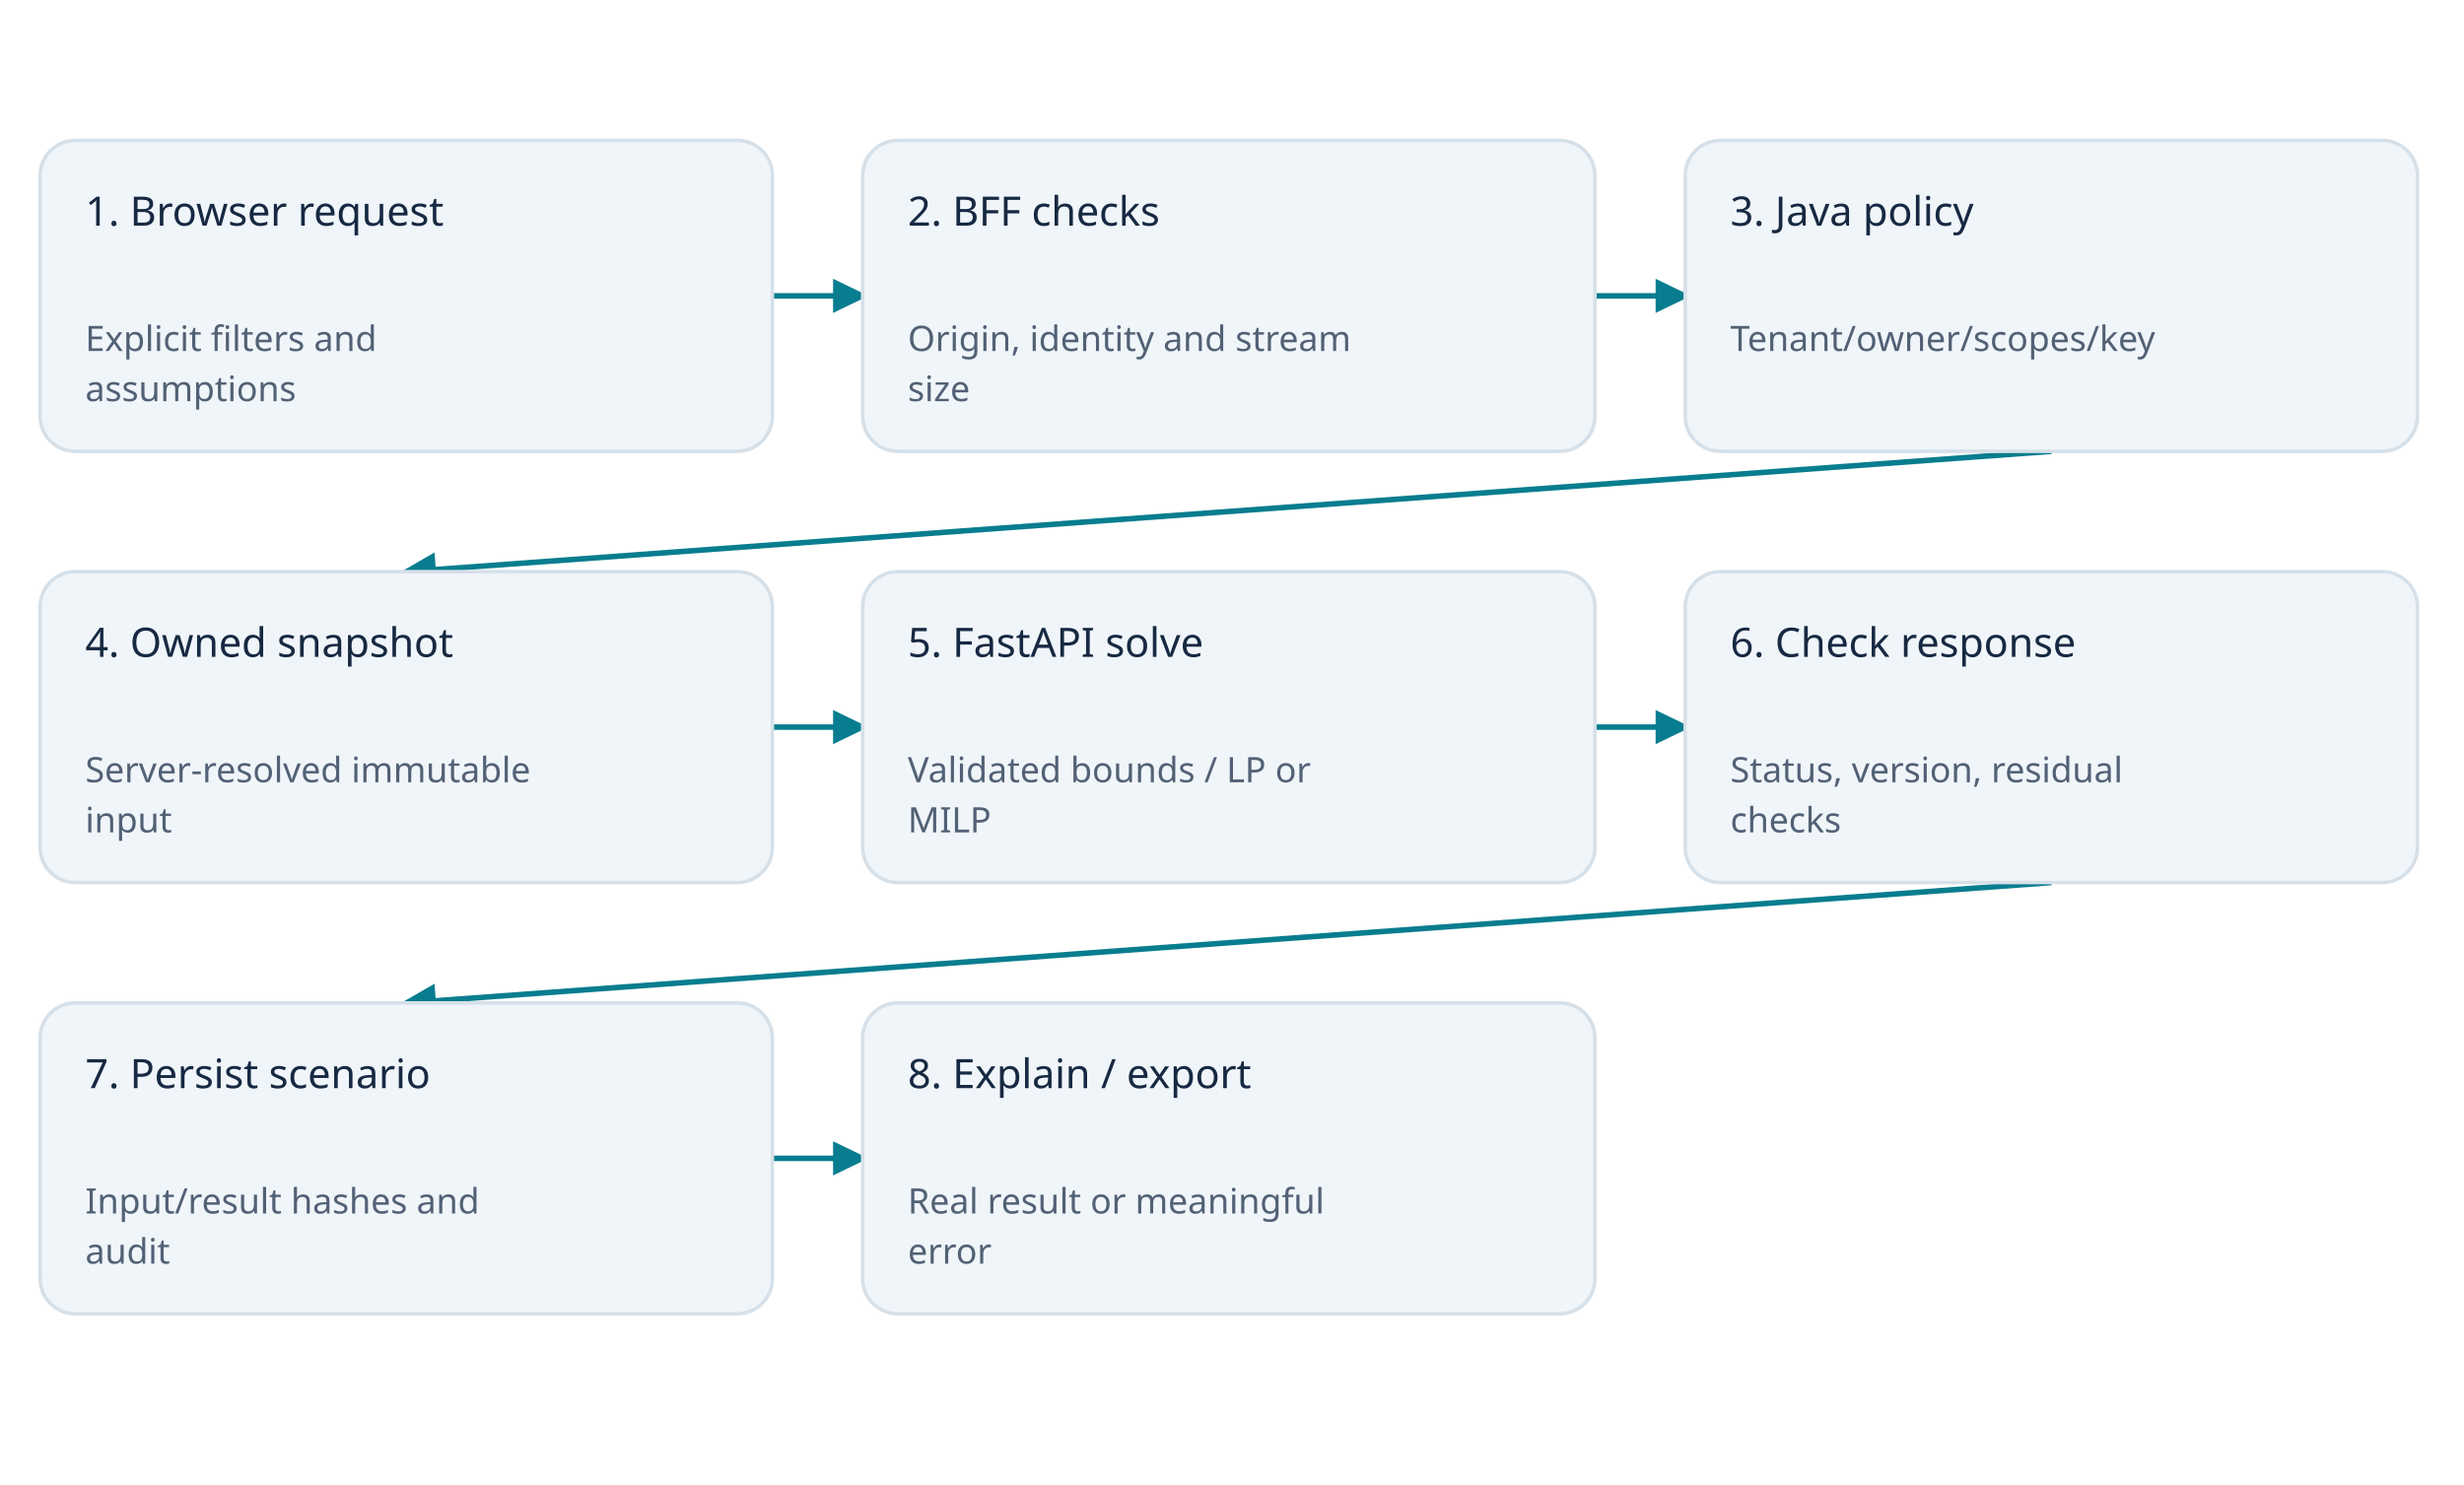
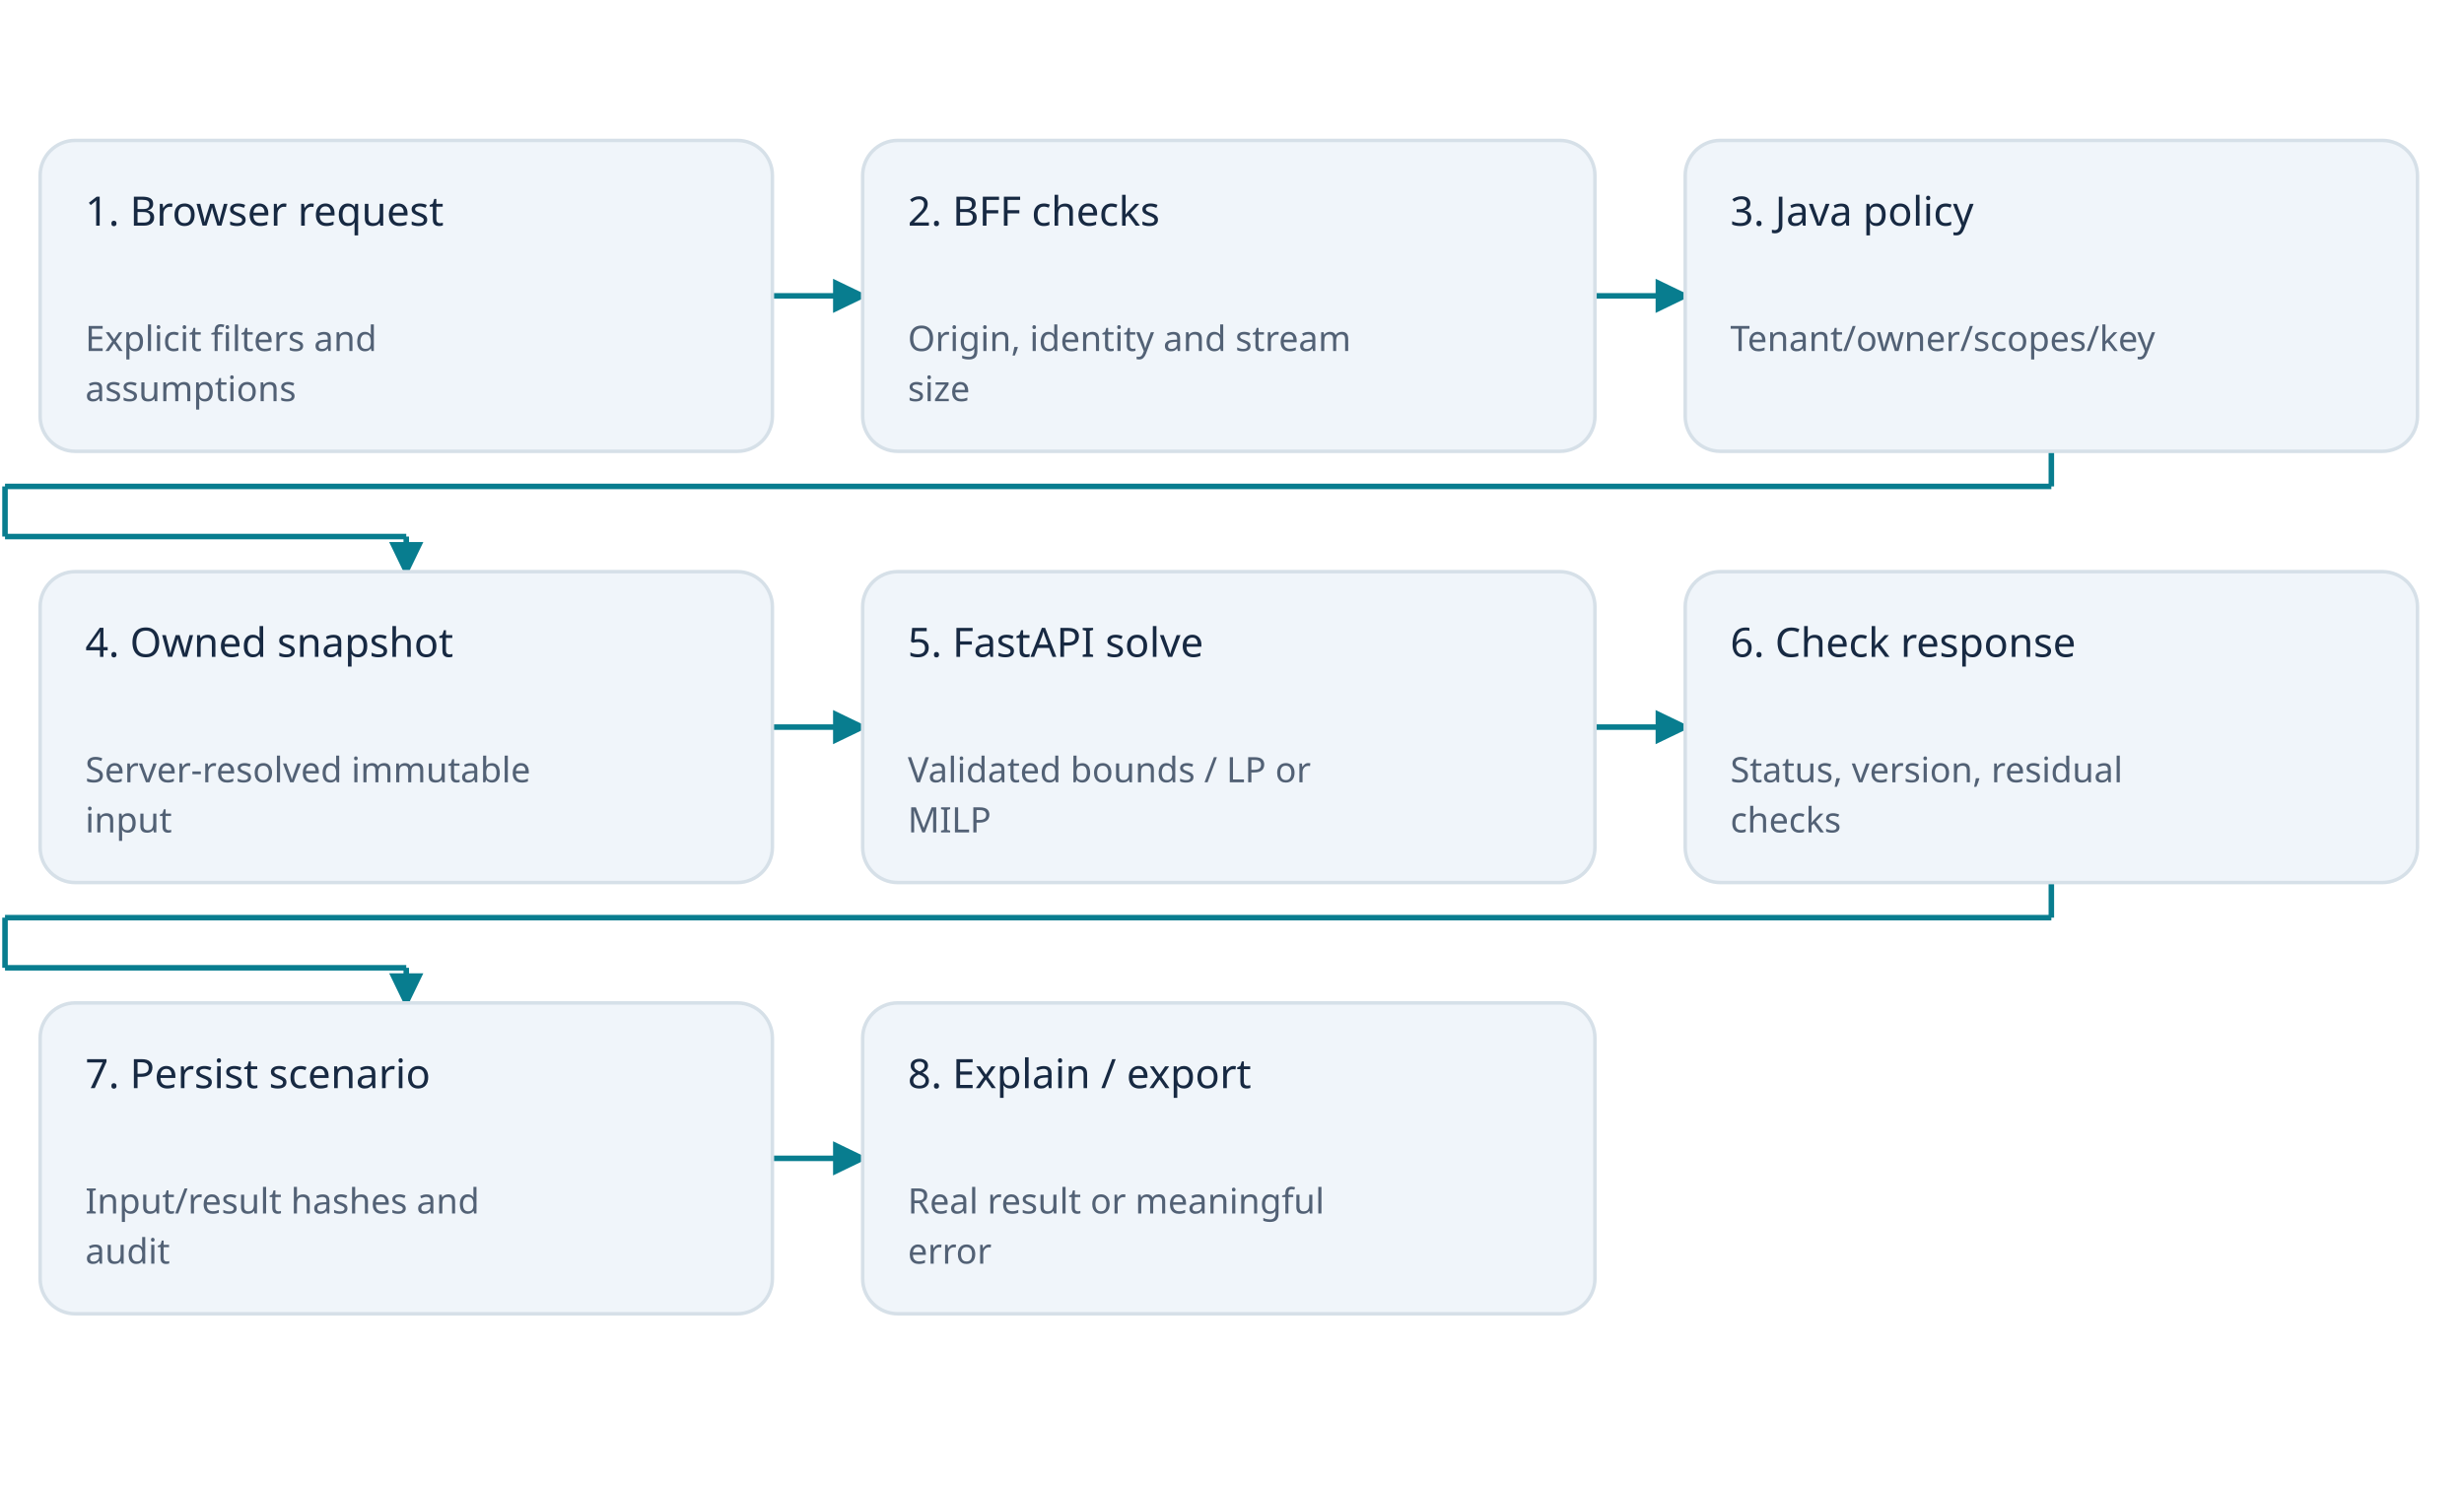
<svg xmlns="http://www.w3.org/2000/svg" width="491.276" height="296" preserveAspectRatio="xMinYMin meet" viewBox="0 0 491 296" version="1.0" fill-rule="evenodd">
  <clipPath id="clip">
    <rect x="0" y="0" width="491.276" height="296" />
  </clipPath>
  <g id="group" transform="scale(1,-1) translate(0,-296)" style="clip-path: url(#clip)">
    <g transform="">
      <path d="M 154,237 L 172,237 Z" style="stroke: rgb(3%,49%,56%); stroke-linecap: butt; stroke-width: 1.1;" />
      <polygon points="172 237, 166.597 239.61, 166.597 234.39" style="stroke: rgb(3%,49%,56%); stroke-linecap: butt; stroke-width: 1; fill: rgb(3%,49%,56%); fill-rule: evenodd;" />
      <path d="M 318,237 L 336,237 Z" style="stroke: rgb(3%,49%,56%); stroke-linecap: butt; stroke-width: 1.1;" />
      <polygon points="336 237, 330.597 239.61, 330.597 234.39" style="stroke: rgb(3%,49%,56%); stroke-linecap: butt; stroke-width: 1; fill: rgb(3%,49%,56%); fill-rule: evenodd;" />
-       <path d="M 409,206 L 81,182 Z" style="stroke: rgb(3%,49%,56%); stroke-linecap: butt; stroke-width: 1.1;" />
-       <polygon points="81 182, 86.579 179.791, 86.198 184.997" style="stroke: rgb(3%,49%,56%); stroke-linecap: butt; stroke-width: 1; fill: rgb(3%,49%,56%); fill-rule: evenodd;" />
+       <path d="M 409,206 L 409,199 Z" style="stroke: rgb(3%,49%,56%); stroke-linecap: butt; stroke-width: 1.1;" />
+       <path d="M 409,199 L 1,199 Z" style="stroke: rgb(3%,49%,56%); stroke-linecap: butt; stroke-width: 1.1;" />
+       <path d="M 1,199 L 1,189 Z" style="stroke: rgb(3%,49%,56%); stroke-linecap: butt; stroke-width: 1.1;" />
+       <path d="M 1,189 L 81,189 Z" style="stroke: rgb(3%,49%,56%); stroke-linecap: butt; stroke-width: 1.1;" />
+       <path d="M 81,189 L 81,182 Z" style="stroke: rgb(3%,49%,56%); stroke-linecap: butt; stroke-width: 1.1;" />
+       <polygon points="81 182, 83.61 187.403, 78.39 187.403" style="stroke: rgb(3%,49%,56%); stroke-linecap: butt; stroke-width: 1; fill: rgb(3%,49%,56%); fill-rule: evenodd;" />
      <path d="M 154,151 L 172,151 Z" style="stroke: rgb(3%,49%,56%); stroke-linecap: butt; stroke-width: 1.1;" />
      <polygon points="172 151, 166.597 153.61, 166.597 148.39" style="stroke: rgb(3%,49%,56%); stroke-linecap: butt; stroke-width: 1; fill: rgb(3%,49%,56%); fill-rule: evenodd;" />
      <path d="M 318,151 L 336,151 Z" style="stroke: rgb(3%,49%,56%); stroke-linecap: butt; stroke-width: 1.1;" />
      <polygon points="336 151, 330.597 153.61, 330.597 148.39" style="stroke: rgb(3%,49%,56%); stroke-linecap: butt; stroke-width: 1; fill: rgb(3%,49%,56%); fill-rule: evenodd;" />
-       <path d="M 409,120 L 81,96 Z" style="stroke: rgb(3%,49%,56%); stroke-linecap: butt; stroke-width: 1.1;" />
-       <polygon points="81 96, 86.579 93.791, 86.198 98.997" style="stroke: rgb(3%,49%,56%); stroke-linecap: butt; stroke-width: 1; fill: rgb(3%,49%,56%); fill-rule: evenodd;" />
+       <path d="M 409,120 L 409,113 Z" style="stroke: rgb(3%,49%,56%); stroke-linecap: butt; stroke-width: 1.1;" />
+       <path d="M 409,113 L 1,113 Z" style="stroke: rgb(3%,49%,56%); stroke-linecap: butt; stroke-width: 1.1;" />
+       <path d="M 1,113 L 1,103 Z" style="stroke: rgb(3%,49%,56%); stroke-linecap: butt; stroke-width: 1.1;" />
+       <path d="M 1,103 L 81,103 Z" style="stroke: rgb(3%,49%,56%); stroke-linecap: butt; stroke-width: 1.1;" />
+       <path d="M 81,103 L 81,96 Z" style="stroke: rgb(3%,49%,56%); stroke-linecap: butt; stroke-width: 1.1;" />
+       <polygon points="81 96, 83.61 101.403, 78.39 101.403" style="stroke: rgb(3%,49%,56%); stroke-linecap: butt; stroke-width: 1; fill: rgb(3%,49%,56%); fill-rule: evenodd;" />
      <path d="M 154,65 L 172,65 Z" style="stroke: rgb(3%,49%,56%); stroke-linecap: butt; stroke-width: 1.1;" />
      <polygon points="172 65, 166.597 67.61, 166.597 62.39" style="stroke: rgb(3%,49%,56%); stroke-linecap: butt; stroke-width: 1; fill: rgb(3%,49%,56%); fill-rule: evenodd;" />
      <rect x="8" y="206" width="146" height="62" rx="7" ry="7" style="stroke: rgb(84%,88%,91%); stroke-linecap: butt; stroke-width: 0.7; fill: rgb(94%,96%,98%); fill-rule: evenodd;" />
      <text x="17" y="251" style="font-family: VeraBold; font-size: 8.1px;fill: rgb(9%,16%,26%); stroke:none;" transform="translate(0,502) scale(1,-1)">1. Browser request</text>
      <text x="17" y="226" style="font-family: Vera; font-size: 7px;fill: rgb(32%,38%,46%); stroke:none;" transform="translate(0,452) scale(1,-1)">Explicit filters and</text>
      <text x="17" y="216" style="font-family: Vera; font-size: 7px;fill: rgb(32%,38%,46%); stroke:none;" transform="translate(0,432) scale(1,-1)">assumptions</text>
      <rect x="172" y="206" width="146" height="62" rx="7" ry="7" style="stroke: rgb(84%,88%,91%); stroke-linecap: butt; stroke-width: 0.7; fill: rgb(94%,96%,98%); fill-rule: evenodd;" />
      <text x="181" y="251" style="font-family: VeraBold; font-size: 8.1px;fill: rgb(9%,16%,26%); stroke:none;" transform="translate(0,502) scale(1,-1)">2. BFF checks</text>
      <text x="181" y="226" style="font-family: Vera; font-size: 7px;fill: rgb(32%,38%,46%); stroke:none;" transform="translate(0,452) scale(1,-1)">Origin, identity and stream</text>
      <text x="181" y="216" style="font-family: Vera; font-size: 7px;fill: rgb(32%,38%,46%); stroke:none;" transform="translate(0,432) scale(1,-1)">size</text>
      <rect x="336" y="206" width="146" height="62" rx="7" ry="7" style="stroke: rgb(84%,88%,91%); stroke-linecap: butt; stroke-width: 0.7; fill: rgb(94%,96%,98%); fill-rule: evenodd;" />
      <text x="345" y="251" style="font-family: VeraBold; font-size: 8.1px;fill: rgb(9%,16%,26%); stroke:none;" transform="translate(0,502) scale(1,-1)">3. Java policy</text>
      <text x="345" y="226" style="font-family: Vera; font-size: 7px;fill: rgb(32%,38%,46%); stroke:none;" transform="translate(0,452) scale(1,-1)">Tenant/owner/scopes/key</text>
      <rect x="8" y="120" width="146" height="62" rx="7" ry="7" style="stroke: rgb(84%,88%,91%); stroke-linecap: butt; stroke-width: 0.7; fill: rgb(94%,96%,98%); fill-rule: evenodd;" />
      <text x="17" y="165" style="font-family: VeraBold; font-size: 8.1px;fill: rgb(9%,16%,26%); stroke:none;" transform="translate(0,330) scale(1,-1)">4. Owned snapshot</text>
      <text x="17" y="140" style="font-family: Vera; font-size: 7px;fill: rgb(32%,38%,46%); stroke:none;" transform="translate(0,280) scale(1,-1)">Server-resolved immutable</text>
      <text x="17" y="130" style="font-family: Vera; font-size: 7px;fill: rgb(32%,38%,46%); stroke:none;" transform="translate(0,260) scale(1,-1)">input</text>
      <rect x="172" y="120" width="146" height="62" rx="7" ry="7" style="stroke: rgb(84%,88%,91%); stroke-linecap: butt; stroke-width: 0.7; fill: rgb(94%,96%,98%); fill-rule: evenodd;" />
      <text x="181" y="165" style="font-family: VeraBold; font-size: 8.1px;fill: rgb(9%,16%,26%); stroke:none;" transform="translate(0,330) scale(1,-1)">5. FastAPI solve</text>
      <text x="181" y="140" style="font-family: Vera; font-size: 7px;fill: rgb(32%,38%,46%); stroke:none;" transform="translate(0,280) scale(1,-1)">Validated bounds / LP or</text>
      <text x="181" y="130" style="font-family: Vera; font-size: 7px;fill: rgb(32%,38%,46%); stroke:none;" transform="translate(0,260) scale(1,-1)">MILP</text>
      <rect x="336" y="120" width="146" height="62" rx="7" ry="7" style="stroke: rgb(84%,88%,91%); stroke-linecap: butt; stroke-width: 0.7; fill: rgb(94%,96%,98%); fill-rule: evenodd;" />
      <text x="345" y="165" style="font-family: VeraBold; font-size: 8.1px;fill: rgb(9%,16%,26%); stroke:none;" transform="translate(0,330) scale(1,-1)">6. Check response</text>
      <text x="345" y="140" style="font-family: Vera; font-size: 7px;fill: rgb(32%,38%,46%); stroke:none;" transform="translate(0,280) scale(1,-1)">Status, version, residual</text>
      <text x="345" y="130" style="font-family: Vera; font-size: 7px;fill: rgb(32%,38%,46%); stroke:none;" transform="translate(0,260) scale(1,-1)">checks</text>
      <rect x="8" y="34" width="146" height="62" rx="7" ry="7" style="stroke: rgb(84%,88%,91%); stroke-linecap: butt; stroke-width: 0.7; fill: rgb(94%,96%,98%); fill-rule: evenodd;" />
      <text x="17" y="79" style="font-family: VeraBold; font-size: 8.1px;fill: rgb(9%,16%,26%); stroke:none;" transform="translate(0,158) scale(1,-1)">7. Persist scenario</text>
      <text x="17" y="54" style="font-family: Vera; font-size: 7px;fill: rgb(32%,38%,46%); stroke:none;" transform="translate(0,108) scale(1,-1)">Input/result hashes and</text>
      <text x="17" y="44" style="font-family: Vera; font-size: 7px;fill: rgb(32%,38%,46%); stroke:none;" transform="translate(0,88) scale(1,-1)">audit</text>
      <rect x="172" y="34" width="146" height="62" rx="7" ry="7" style="stroke: rgb(84%,88%,91%); stroke-linecap: butt; stroke-width: 0.7; fill: rgb(94%,96%,98%); fill-rule: evenodd;" />
      <text x="181" y="79" style="font-family: VeraBold; font-size: 8.1px;fill: rgb(9%,16%,26%); stroke:none;" transform="translate(0,158) scale(1,-1)">8. Explain / export</text>
      <text x="181" y="54" style="font-family: Vera; font-size: 7px;fill: rgb(32%,38%,46%); stroke:none;" transform="translate(0,108) scale(1,-1)">Real result or meaningful</text>
      <text x="181" y="44" style="font-family: Vera; font-size: 7px;fill: rgb(32%,38%,46%); stroke:none;" transform="translate(0,88) scale(1,-1)">error</text>
    </g>
  </g>
</svg>
